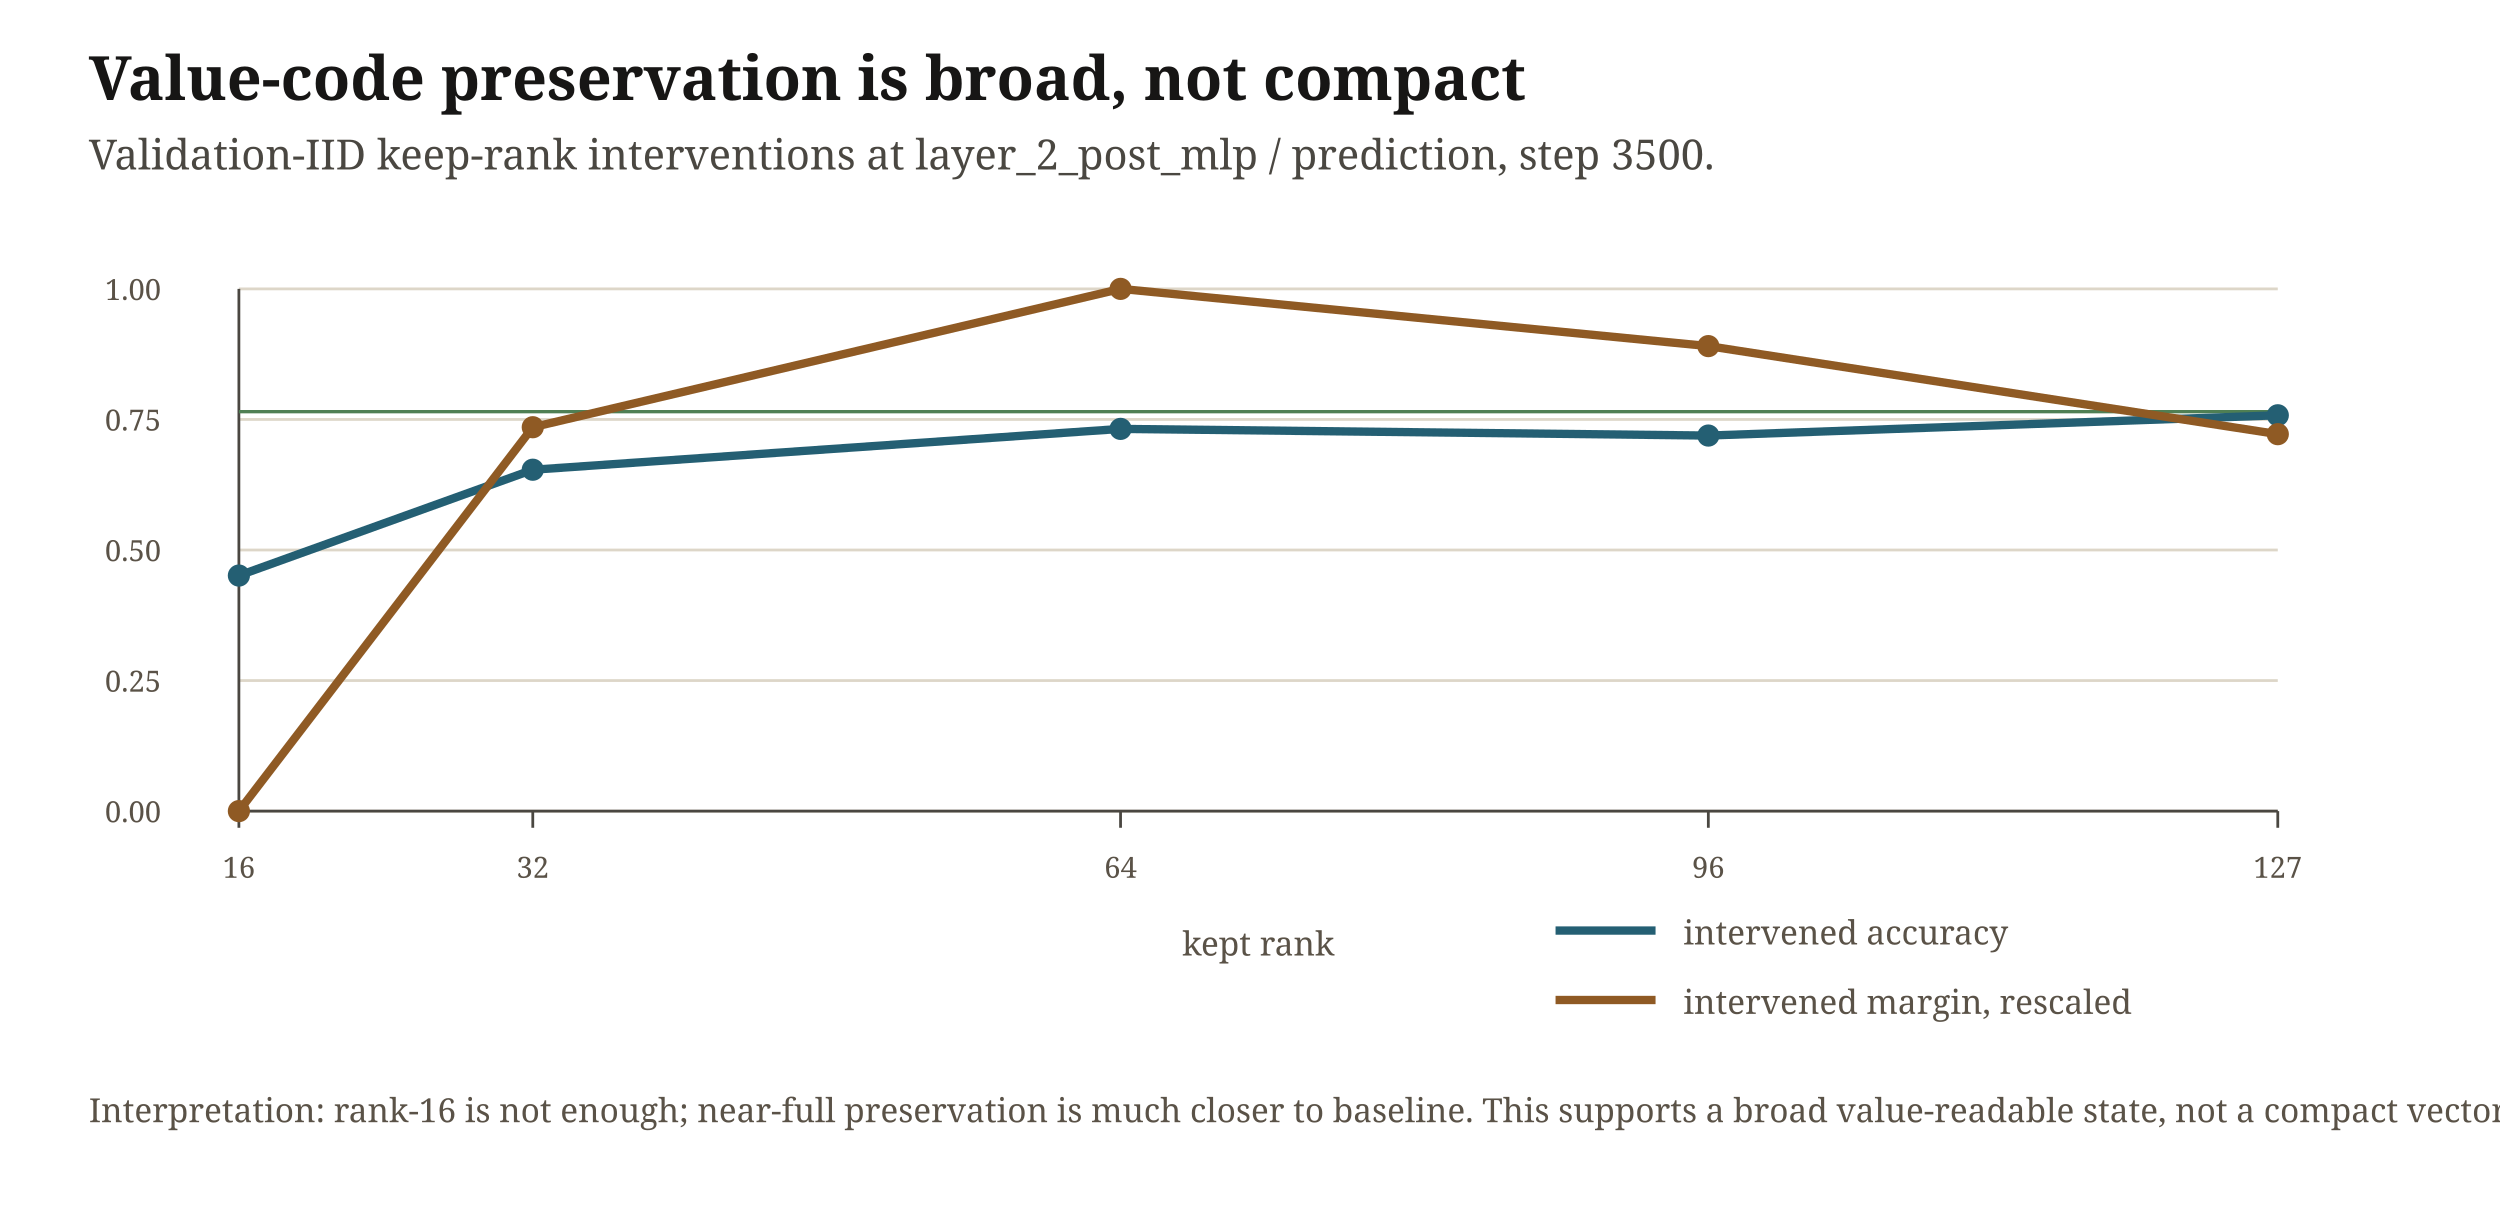
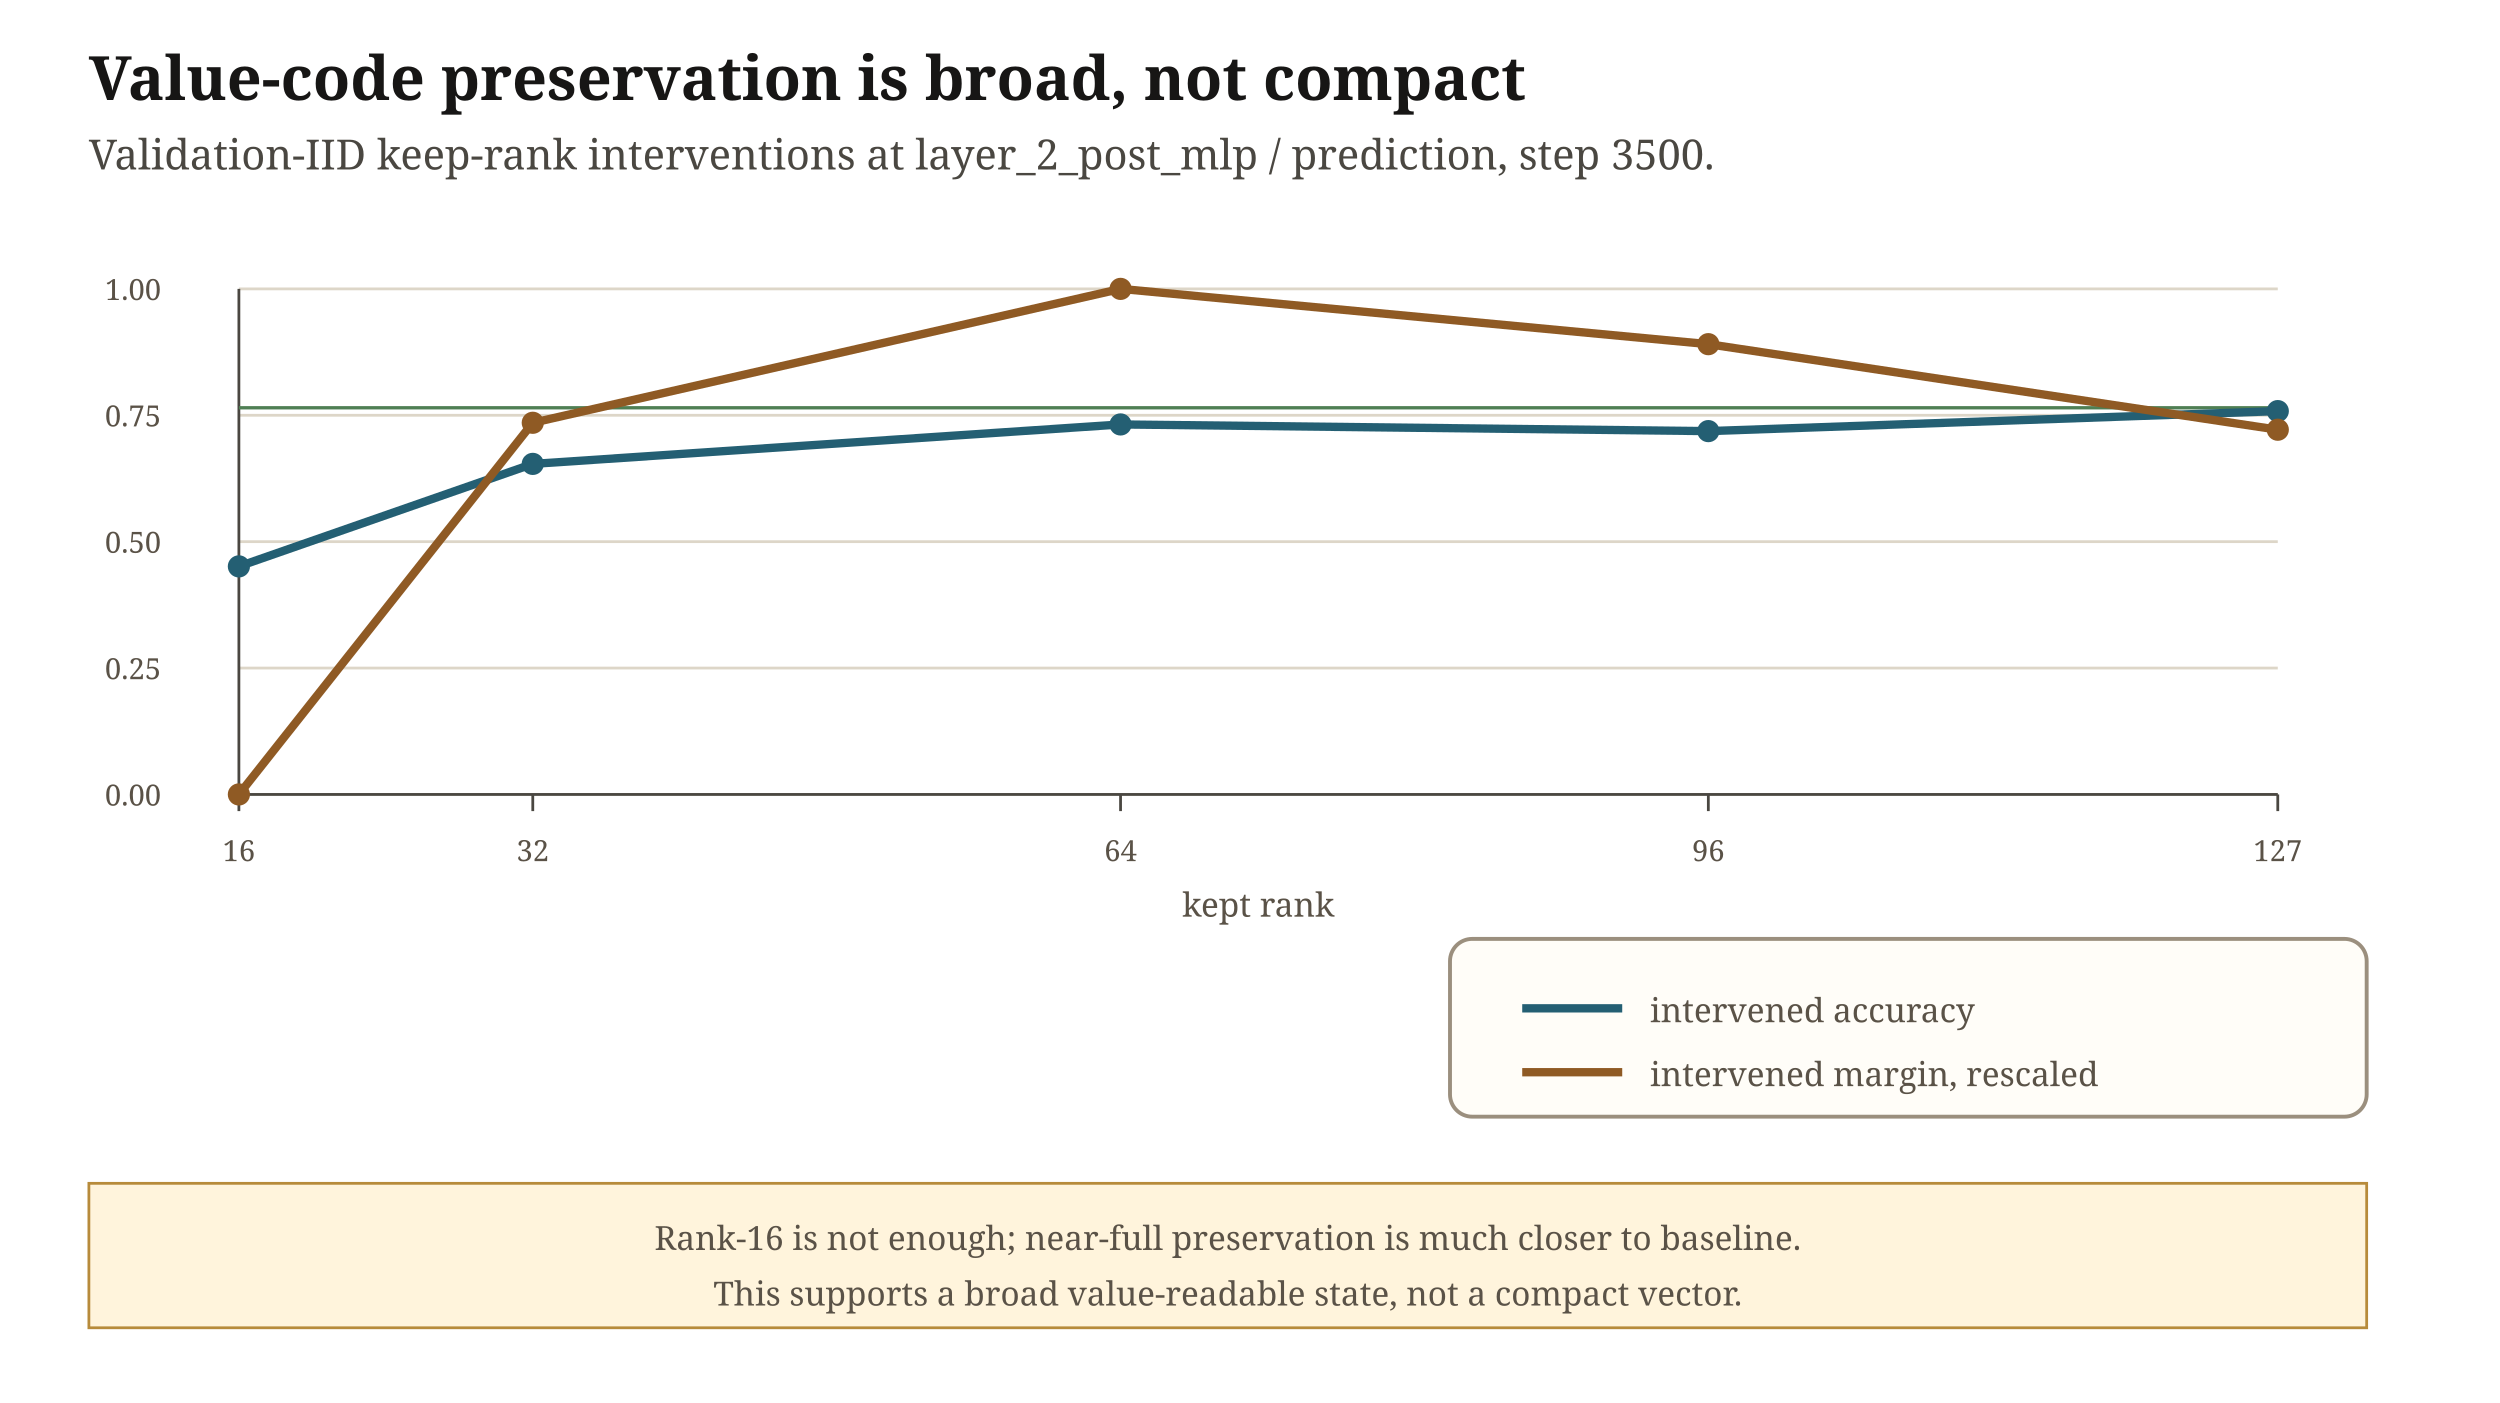
- <svg xmlns="http://www.w3.org/2000/svg" width="900" height="440" viewBox="0 0 900 440" role="img">
+ <svg xmlns="http://www.w3.org/2000/svg" width="900" height="505" viewBox="0 0 900 505" role="img">
  <defs>
    <marker id="arrow" markerWidth="10" markerHeight="10" refX="8" refY="3" orient="auto" markerUnits="strokeWidth">
      <path d="M0,0 L0,6 L9,3 z" fill="#343434" />
    </marker>
    <style>
.title{font:700 22px Georgia,serif;fill:#171615}.subtitle{font:15px Georgia,serif;fill:#4a4741}.label{font:14px Georgia,serif;fill:#2a2927}.small{font:12px Georgia,serif;fill:#5a5247}.tiny{font:10.5px Georgia,serif;fill:#5a5247}.axis{stroke:#4a4741;stroke-width:1}.grid{stroke:#ddd6c8;stroke-width:1}.box{fill:#fffdf8;stroke:#9b8f7e;stroke-width:1.4;rx:8}.ok{fill:#e7f3ed;stroke:#4f8f6f}.warn{fill:#fff4dc;stroke:#b78b3b}.open{fill:#f8e8e6;stroke:#aa615b}</style>
  </defs>
  <text x="32.0" y="36.0" class="title" text-anchor="start">Value-code preservation is broad, not compact</text>
  <text x="32.0" y="61.0" class="subtitle" text-anchor="start">Validation-IID keep-rank interventions at layer_2_post_mlp / prediction, step 3500.</text>
-   <line x1="86.0" y1="292.0" x2="820.0" y2="292.0" class="grid" stroke="#ddd6c8" stroke-width="1" />
-   <text x="58.0" y="296.0" class="tiny" text-anchor="end">0.00</text>
-   <line x1="86.0" y1="245.0" x2="820.0" y2="245.0" class="grid" stroke="#ddd6c8" stroke-width="1" />
-   <text x="58.0" y="249.0" class="tiny" text-anchor="end">0.25</text>
-   <line x1="86.0" y1="198.0" x2="820.0" y2="198.0" class="grid" stroke="#ddd6c8" stroke-width="1" />
-   <text x="58.0" y="202.0" class="tiny" text-anchor="end">0.50</text>
-   <line x1="86.0" y1="151.0" x2="820.0" y2="151.0" class="grid" stroke="#ddd6c8" stroke-width="1" />
-   <text x="58.0" y="155.0" class="tiny" text-anchor="end">0.75</text>
+   <line x1="86.0" y1="286.0" x2="820.0" y2="286.0" class="grid" stroke="#ddd6c8" stroke-width="1" />
+   <text x="58.0" y="290.0" class="tiny" text-anchor="end">0.00</text>
+   <line x1="86.0" y1="240.5" x2="820.0" y2="240.5" class="grid" stroke="#ddd6c8" stroke-width="1" />
+   <text x="58.0" y="244.5" class="tiny" text-anchor="end">0.25</text>
+   <line x1="86.0" y1="195.0" x2="820.0" y2="195.0" class="grid" stroke="#ddd6c8" stroke-width="1" />
+   <text x="58.0" y="199.0" class="tiny" text-anchor="end">0.50</text>
+   <line x1="86.0" y1="149.5" x2="820.0" y2="149.5" class="grid" stroke="#ddd6c8" stroke-width="1" />
+   <text x="58.0" y="153.5" class="tiny" text-anchor="end">0.75</text>
  <line x1="86.0" y1="104.0" x2="820.0" y2="104.0" class="grid" stroke="#ddd6c8" stroke-width="1" />
  <text x="58.0" y="108.0" class="tiny" text-anchor="end">1.00</text>
-   <line x1="86.0" y1="292.0" x2="820.0" y2="292.0" class="axis" stroke="#4a4741" stroke-width="1.2" />
-   <line x1="86.0" y1="104.0" x2="86.0" y2="292.0" class="axis" stroke="#4a4741" stroke-width="1.2" />
-   <line x1="86.0" y1="292.0" x2="86.0" y2="298.0" stroke="#4a4741" stroke-width="1" />
-   <text x="86.0" y="316.0" class="tiny" text-anchor="middle">16</text>
-   <line x1="191.8" y1="292.0" x2="191.8" y2="298.0" stroke="#4a4741" stroke-width="1" />
-   <text x="191.8" y="316.0" class="tiny" text-anchor="middle">32</text>
-   <line x1="403.4" y1="292.0" x2="403.4" y2="298.0" stroke="#4a4741" stroke-width="1" />
-   <text x="403.4" y="316.0" class="tiny" text-anchor="middle">64</text>
-   <line x1="615.0" y1="292.0" x2="615.0" y2="298.0" stroke="#4a4741" stroke-width="1" />
-   <text x="615.0" y="316.0" class="tiny" text-anchor="middle">96</text>
-   <line x1="820.0" y1="292.0" x2="820.0" y2="298.0" stroke="#4a4741" stroke-width="1" />
-   <text x="820.0" y="316.0" class="tiny" text-anchor="middle">127</text>
-   <line x1="86.0" y1="148.2" x2="820.0" y2="148.2" stroke="#4f7f54" stroke-width="1.2" />
-   <polyline fill="none" stroke="#245f73" stroke-width="3" points="86.0,207.2 191.8,169.1 403.4,154.4 615.0,156.8 820.0,149.5" />
-   <polyline fill="none" stroke="#8f5a24" stroke-width="3" points="86.0,292.0 191.8,153.8 403.4,104.0 615.0,124.6 820.0,156.3" />
-   <circle cx="86.0" cy="207.2" r="4" fill="#245f73" />
-   <circle cx="86.0" cy="292.0" r="4" fill="#8f5a24" />
-   <circle cx="191.8" cy="169.1" r="4" fill="#245f73" />
-   <circle cx="191.8" cy="153.8" r="4" fill="#8f5a24" />
-   <circle cx="403.4" cy="154.4" r="4" fill="#245f73" />
+   <line x1="86.0" y1="286.0" x2="820.0" y2="286.0" class="axis" stroke="#4a4741" stroke-width="1.2" />
+   <line x1="86.0" y1="104.0" x2="86.0" y2="286.0" class="axis" stroke="#4a4741" stroke-width="1.2" />
+   <line x1="86.0" y1="286.0" x2="86.0" y2="292.0" stroke="#4a4741" stroke-width="1" />
+   <text x="86.0" y="310.0" class="tiny" text-anchor="middle">16</text>
+   <line x1="191.8" y1="286.0" x2="191.8" y2="292.0" stroke="#4a4741" stroke-width="1" />
+   <text x="191.8" y="310.0" class="tiny" text-anchor="middle">32</text>
+   <line x1="403.4" y1="286.0" x2="403.4" y2="292.0" stroke="#4a4741" stroke-width="1" />
+   <text x="403.4" y="310.0" class="tiny" text-anchor="middle">64</text>
+   <line x1="615.0" y1="286.0" x2="615.0" y2="292.0" stroke="#4a4741" stroke-width="1" />
+   <text x="615.0" y="310.0" class="tiny" text-anchor="middle">96</text>
+   <line x1="820.0" y1="286.0" x2="820.0" y2="292.0" stroke="#4a4741" stroke-width="1" />
+   <text x="820.0" y="310.0" class="tiny" text-anchor="middle">127</text>
+   <line x1="86.0" y1="146.8" x2="820.0" y2="146.8" stroke="#4f7f54" stroke-width="1.2" />
+   <polyline fill="none" stroke="#245f73" stroke-width="3" points="86.0,203.9 191.8,167.0 403.4,152.8 615.0,155.2 820.0,148.0" />
+   <polyline fill="none" stroke="#8f5a24" stroke-width="3" points="86.0,286.0 191.8,152.2 403.4,104.0 615.0,123.9 820.0,154.7" />
+   <circle cx="86.0" cy="203.9" r="4" fill="#245f73" />
+   <circle cx="86.0" cy="286.0" r="4" fill="#8f5a24" />
+   <circle cx="191.8" cy="167.0" r="4" fill="#245f73" />
+   <circle cx="191.8" cy="152.2" r="4" fill="#8f5a24" />
+   <circle cx="403.4" cy="152.8" r="4" fill="#245f73" />
  <circle cx="403.4" cy="104.0" r="4" fill="#8f5a24" />
-   <circle cx="615.0" cy="156.8" r="4" fill="#245f73" />
-   <circle cx="615.0" cy="124.6" r="4" fill="#8f5a24" />
-   <circle cx="820.0" cy="149.5" r="4" fill="#245f73" />
-   <circle cx="820.0" cy="156.3" r="4" fill="#8f5a24" />
-   <text x="453.0" y="344.0" class="small" text-anchor="middle">kept rank</text>
-   <line x1="560.0" y1="335.0" x2="596.0" y2="335.0" stroke="#245f73" stroke-width="3" />
-   <text x="606.0" y="340.0" class="small" text-anchor="start">intervened accuracy</text>
-   <line x1="560.0" y1="360.0" x2="596.0" y2="360.0" stroke="#8f5a24" stroke-width="3" />
-   <text x="606.0" y="365.0" class="small" text-anchor="start">intervened margin, rescaled</text>
-   <text x="32.0" y="404.0" class="small" text-anchor="start">Interpretation: rank-16 is not enough; near-full preservation is much closer to baseline. This supports a broad value-readable state, not a compact vector.</text>
+   <circle cx="615.0" cy="155.2" r="4" fill="#245f73" />
+   <circle cx="615.0" cy="123.9" r="4" fill="#8f5a24" />
+   <circle cx="820.0" cy="148.0" r="4" fill="#245f73" />
+   <circle cx="820.0" cy="154.7" r="4" fill="#8f5a24" />
+   <text x="453.0" y="330.0" class="small" text-anchor="middle">kept rank</text>
+   <rect x="522.0" y="338.0" width="330.0" height="64.0" class="box" />
+   <line x1="548.0" y1="363.0" x2="584.0" y2="363.0" stroke="#245f73" stroke-width="3" />
+   <text x="594.0" y="368.0" class="small" text-anchor="start">intervened accuracy</text>
+   <line x1="548.0" y1="386.0" x2="584.0" y2="386.0" stroke="#8f5a24" stroke-width="3" />
+   <text x="594.0" y="391.0" class="small" text-anchor="start">intervened margin, rescaled</text>
+   <rect x="32.0" y="426.0" width="820.0" height="52.0" class="warn" />
+   <text x="442.0" y="450.0" class="small" text-anchor="middle">Rank-16 is not enough; near-full preservation is much closer to baseline.</text>
+   <text x="442.0" y="470.0" class="small" text-anchor="middle">This supports a broad value-readable state, not a compact vector.</text>
</svg>
